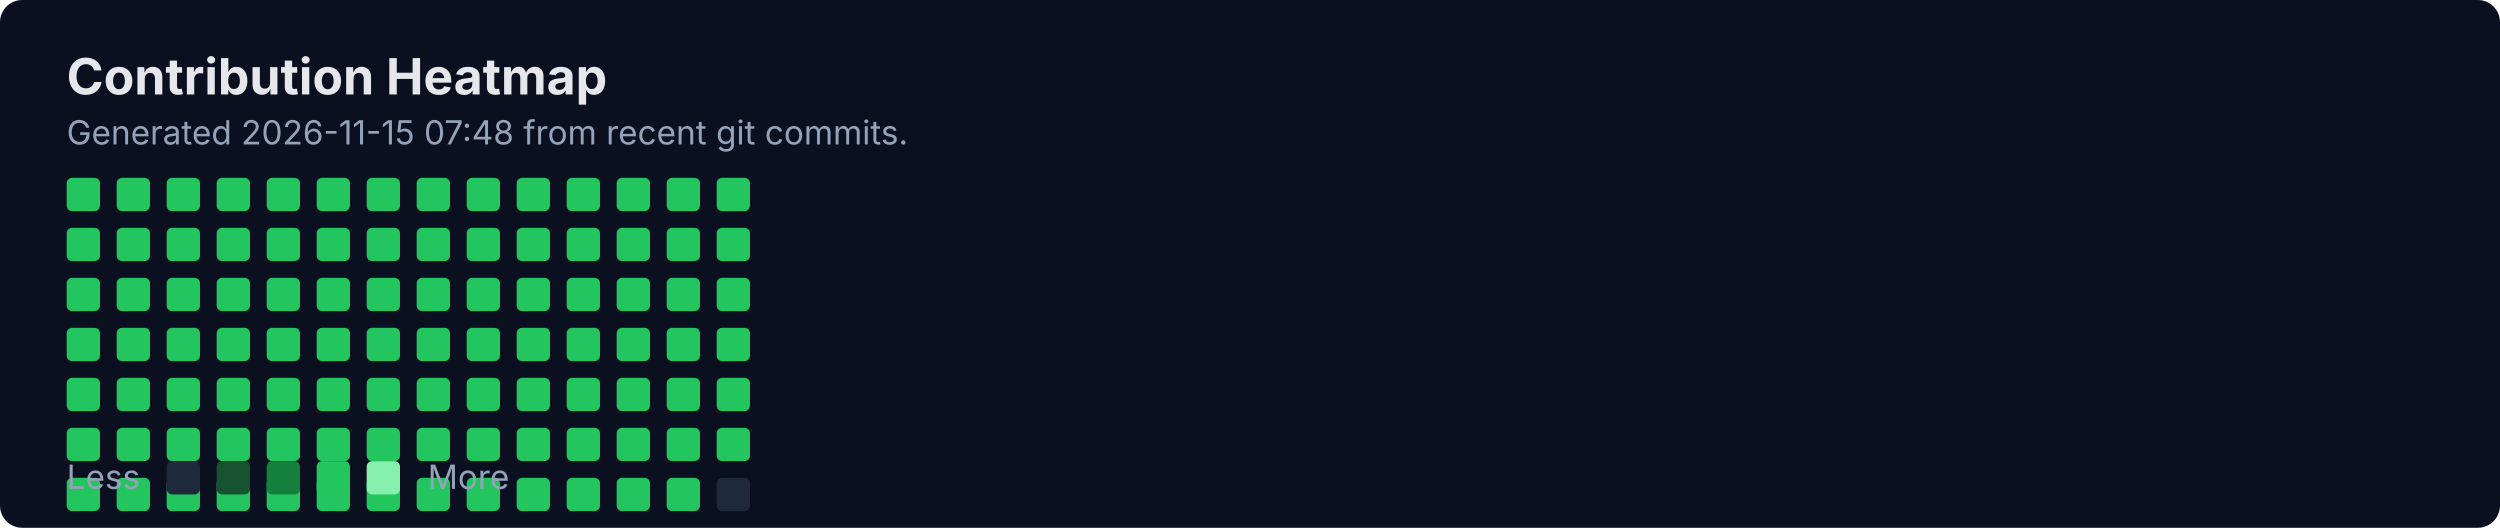
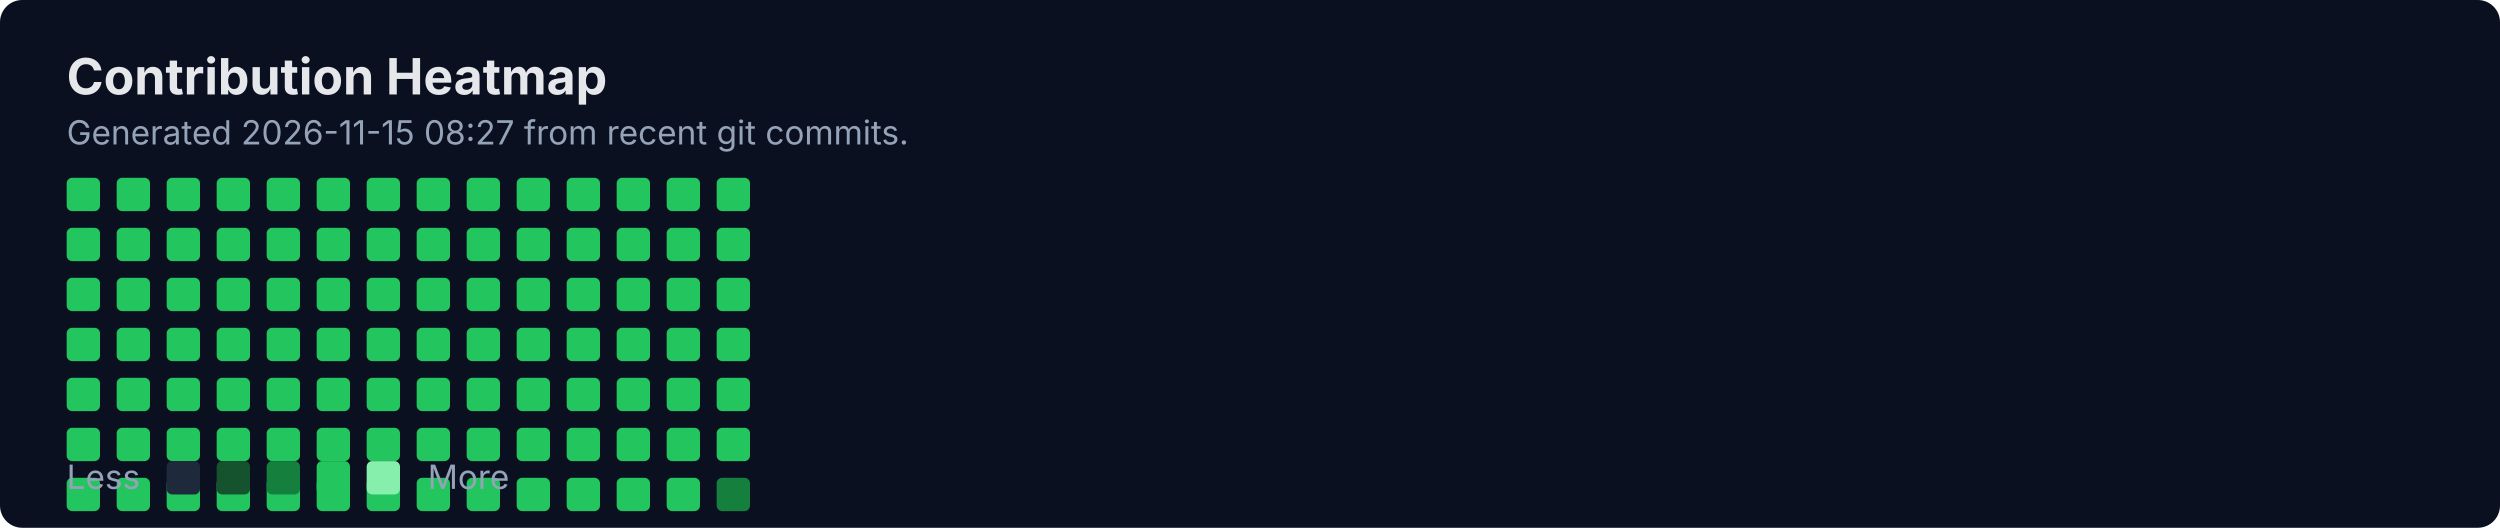
<svg xmlns="http://www.w3.org/2000/svg" width="900" height="190" viewBox="0 0 900 190" fill="none" role="img" aria-labelledby="title">
  <rect width="900" height="190" rx="8" fill="#0B1020" />
  <text x="24" y="34" fill="#E5E7EB" font-family="Inter, Segoe UI, Arial" font-size="18" font-weight="700">Contribution Heatmap</text>
-   <text x="24" y="52" fill="#94A3B8" font-family="Inter, Segoe UI, Arial" font-size="12">Generated 2026-11-15 07:48 from recent git commits.</text>
+   <text x="24" y="52" fill="#94A3B8" font-family="Inter, Segoe UI, Arial" font-size="12">Generated 2026-11-15 08:27 from recent git commits.</text>
  <rect x="24" y="64" width="12" height="12" rx="2" fill="#22C55E" />
  <rect x="24" y="82" width="12" height="12" rx="2" fill="#22C55E" />
  <rect x="24" y="100" width="12" height="12" rx="2" fill="#22C55E" />
  <rect x="24" y="118" width="12" height="12" rx="2" fill="#22C55E" />
  <rect x="24" y="136" width="12" height="12" rx="2" fill="#22C55E" />
  <rect x="24" y="154" width="12" height="12" rx="2" fill="#22C55E" />
  <rect x="24" y="172" width="12" height="12" rx="2" fill="#22C55E" />
  <rect x="42" y="64" width="12" height="12" rx="2" fill="#22C55E" />
  <rect x="42" y="82" width="12" height="12" rx="2" fill="#22C55E" />
  <rect x="42" y="100" width="12" height="12" rx="2" fill="#22C55E" />
  <rect x="42" y="118" width="12" height="12" rx="2" fill="#22C55E" />
  <rect x="42" y="136" width="12" height="12" rx="2" fill="#22C55E" />
  <rect x="42" y="154" width="12" height="12" rx="2" fill="#22C55E" />
  <rect x="42" y="172" width="12" height="12" rx="2" fill="#22C55E" />
  <rect x="60" y="64" width="12" height="12" rx="2" fill="#22C55E" />
  <rect x="60" y="82" width="12" height="12" rx="2" fill="#22C55E" />
  <rect x="60" y="100" width="12" height="12" rx="2" fill="#22C55E" />
  <rect x="60" y="118" width="12" height="12" rx="2" fill="#22C55E" />
  <rect x="60" y="136" width="12" height="12" rx="2" fill="#22C55E" />
  <rect x="60" y="154" width="12" height="12" rx="2" fill="#22C55E" />
  <rect x="60" y="172" width="12" height="12" rx="2" fill="#22C55E" />
  <rect x="78" y="64" width="12" height="12" rx="2" fill="#22C55E" />
  <rect x="78" y="82" width="12" height="12" rx="2" fill="#22C55E" />
  <rect x="78" y="100" width="12" height="12" rx="2" fill="#22C55E" />
  <rect x="78" y="118" width="12" height="12" rx="2" fill="#22C55E" />
  <rect x="78" y="136" width="12" height="12" rx="2" fill="#22C55E" />
  <rect x="78" y="154" width="12" height="12" rx="2" fill="#22C55E" />
  <rect x="78" y="172" width="12" height="12" rx="2" fill="#22C55E" />
  <rect x="96" y="64" width="12" height="12" rx="2" fill="#22C55E" />
  <rect x="96" y="82" width="12" height="12" rx="2" fill="#22C55E" />
  <rect x="96" y="100" width="12" height="12" rx="2" fill="#22C55E" />
  <rect x="96" y="118" width="12" height="12" rx="2" fill="#22C55E" />
  <rect x="96" y="136" width="12" height="12" rx="2" fill="#22C55E" />
  <rect x="96" y="154" width="12" height="12" rx="2" fill="#22C55E" />
  <rect x="96" y="172" width="12" height="12" rx="2" fill="#22C55E" />
  <rect x="114" y="64" width="12" height="12" rx="2" fill="#22C55E" />
  <rect x="114" y="82" width="12" height="12" rx="2" fill="#22C55E" />
  <rect x="114" y="100" width="12" height="12" rx="2" fill="#22C55E" />
  <rect x="114" y="118" width="12" height="12" rx="2" fill="#22C55E" />
  <rect x="114" y="136" width="12" height="12" rx="2" fill="#22C55E" />
  <rect x="114" y="154" width="12" height="12" rx="2" fill="#22C55E" />
  <rect x="114" y="172" width="12" height="12" rx="2" fill="#22C55E" />
  <rect x="132" y="64" width="12" height="12" rx="2" fill="#22C55E" />
  <rect x="132" y="82" width="12" height="12" rx="2" fill="#22C55E" />
  <rect x="132" y="100" width="12" height="12" rx="2" fill="#22C55E" />
  <rect x="132" y="118" width="12" height="12" rx="2" fill="#22C55E" />
  <rect x="132" y="136" width="12" height="12" rx="2" fill="#22C55E" />
  <rect x="132" y="154" width="12" height="12" rx="2" fill="#22C55E" />
  <rect x="132" y="172" width="12" height="12" rx="2" fill="#22C55E" />
  <rect x="150" y="64" width="12" height="12" rx="2" fill="#22C55E" />
  <rect x="150" y="82" width="12" height="12" rx="2" fill="#22C55E" />
  <rect x="150" y="100" width="12" height="12" rx="2" fill="#22C55E" />
  <rect x="150" y="118" width="12" height="12" rx="2" fill="#22C55E" />
  <rect x="150" y="136" width="12" height="12" rx="2" fill="#22C55E" />
  <rect x="150" y="154" width="12" height="12" rx="2" fill="#22C55E" />
  <rect x="150" y="172" width="12" height="12" rx="2" fill="#22C55E" />
  <rect x="168" y="64" width="12" height="12" rx="2" fill="#22C55E" />
  <rect x="168" y="82" width="12" height="12" rx="2" fill="#22C55E" />
  <rect x="168" y="100" width="12" height="12" rx="2" fill="#22C55E" />
  <rect x="168" y="118" width="12" height="12" rx="2" fill="#22C55E" />
  <rect x="168" y="136" width="12" height="12" rx="2" fill="#22C55E" />
  <rect x="168" y="154" width="12" height="12" rx="2" fill="#22C55E" />
  <rect x="168" y="172" width="12" height="12" rx="2" fill="#22C55E" />
  <rect x="186" y="64" width="12" height="12" rx="2" fill="#22C55E" />
  <rect x="186" y="82" width="12" height="12" rx="2" fill="#22C55E" />
  <rect x="186" y="100" width="12" height="12" rx="2" fill="#22C55E" />
  <rect x="186" y="118" width="12" height="12" rx="2" fill="#22C55E" />
  <rect x="186" y="136" width="12" height="12" rx="2" fill="#22C55E" />
  <rect x="186" y="154" width="12" height="12" rx="2" fill="#22C55E" />
  <rect x="186" y="172" width="12" height="12" rx="2" fill="#22C55E" />
  <rect x="204" y="64" width="12" height="12" rx="2" fill="#22C55E" />
  <rect x="204" y="82" width="12" height="12" rx="2" fill="#22C55E" />
  <rect x="204" y="100" width="12" height="12" rx="2" fill="#22C55E" />
  <rect x="204" y="118" width="12" height="12" rx="2" fill="#22C55E" />
  <rect x="204" y="136" width="12" height="12" rx="2" fill="#22C55E" />
  <rect x="204" y="154" width="12" height="12" rx="2" fill="#22C55E" />
  <rect x="204" y="172" width="12" height="12" rx="2" fill="#22C55E" />
  <rect x="222" y="64" width="12" height="12" rx="2" fill="#22C55E" />
  <rect x="222" y="82" width="12" height="12" rx="2" fill="#22C55E" />
  <rect x="222" y="100" width="12" height="12" rx="2" fill="#22C55E" />
  <rect x="222" y="118" width="12" height="12" rx="2" fill="#22C55E" />
  <rect x="222" y="136" width="12" height="12" rx="2" fill="#22C55E" />
  <rect x="222" y="154" width="12" height="12" rx="2" fill="#22C55E" />
  <rect x="222" y="172" width="12" height="12" rx="2" fill="#22C55E" />
  <rect x="240" y="64" width="12" height="12" rx="2" fill="#22C55E" />
  <rect x="240" y="82" width="12" height="12" rx="2" fill="#22C55E" />
  <rect x="240" y="100" width="12" height="12" rx="2" fill="#22C55E" />
  <rect x="240" y="118" width="12" height="12" rx="2" fill="#22C55E" />
  <rect x="240" y="136" width="12" height="12" rx="2" fill="#22C55E" />
  <rect x="240" y="154" width="12" height="12" rx="2" fill="#22C55E" />
  <rect x="240" y="172" width="12" height="12" rx="2" fill="#22C55E" />
  <rect x="258" y="64" width="12" height="12" rx="2" fill="#22C55E" />
  <rect x="258" y="82" width="12" height="12" rx="2" fill="#22C55E" />
  <rect x="258" y="100" width="12" height="12" rx="2" fill="#22C55E" />
  <rect x="258" y="118" width="12" height="12" rx="2" fill="#22C55E" />
  <rect x="258" y="136" width="12" height="12" rx="2" fill="#22C55E" />
  <rect x="258" y="154" width="12" height="12" rx="2" fill="#22C55E" />
-   <rect x="258" y="172" width="12" height="12" rx="2" fill="#1E293B" />
+   <rect x="258" y="172" width="12" height="12" rx="2" fill="#15803D" />
  <text x="24" y="176" fill="#94A3B8" font-family="Inter, Segoe UI, Arial" font-size="12">Less</text>
  <rect x="60" y="166" width="12" height="12" rx="2" fill="#1E293B" />
  <rect x="78" y="166" width="12" height="12" rx="2" fill="#14532D" />
  <rect x="96" y="166" width="12" height="12" rx="2" fill="#15803D" />
  <rect x="114" y="166" width="12" height="12" rx="2" fill="#22C55E" />
  <rect x="132" y="166" width="12" height="12" rx="2" fill="#86EFAC" />
  <text x="154" y="176" fill="#94A3B8" font-family="Inter, Segoe UI, Arial" font-size="12">More</text>
</svg>
